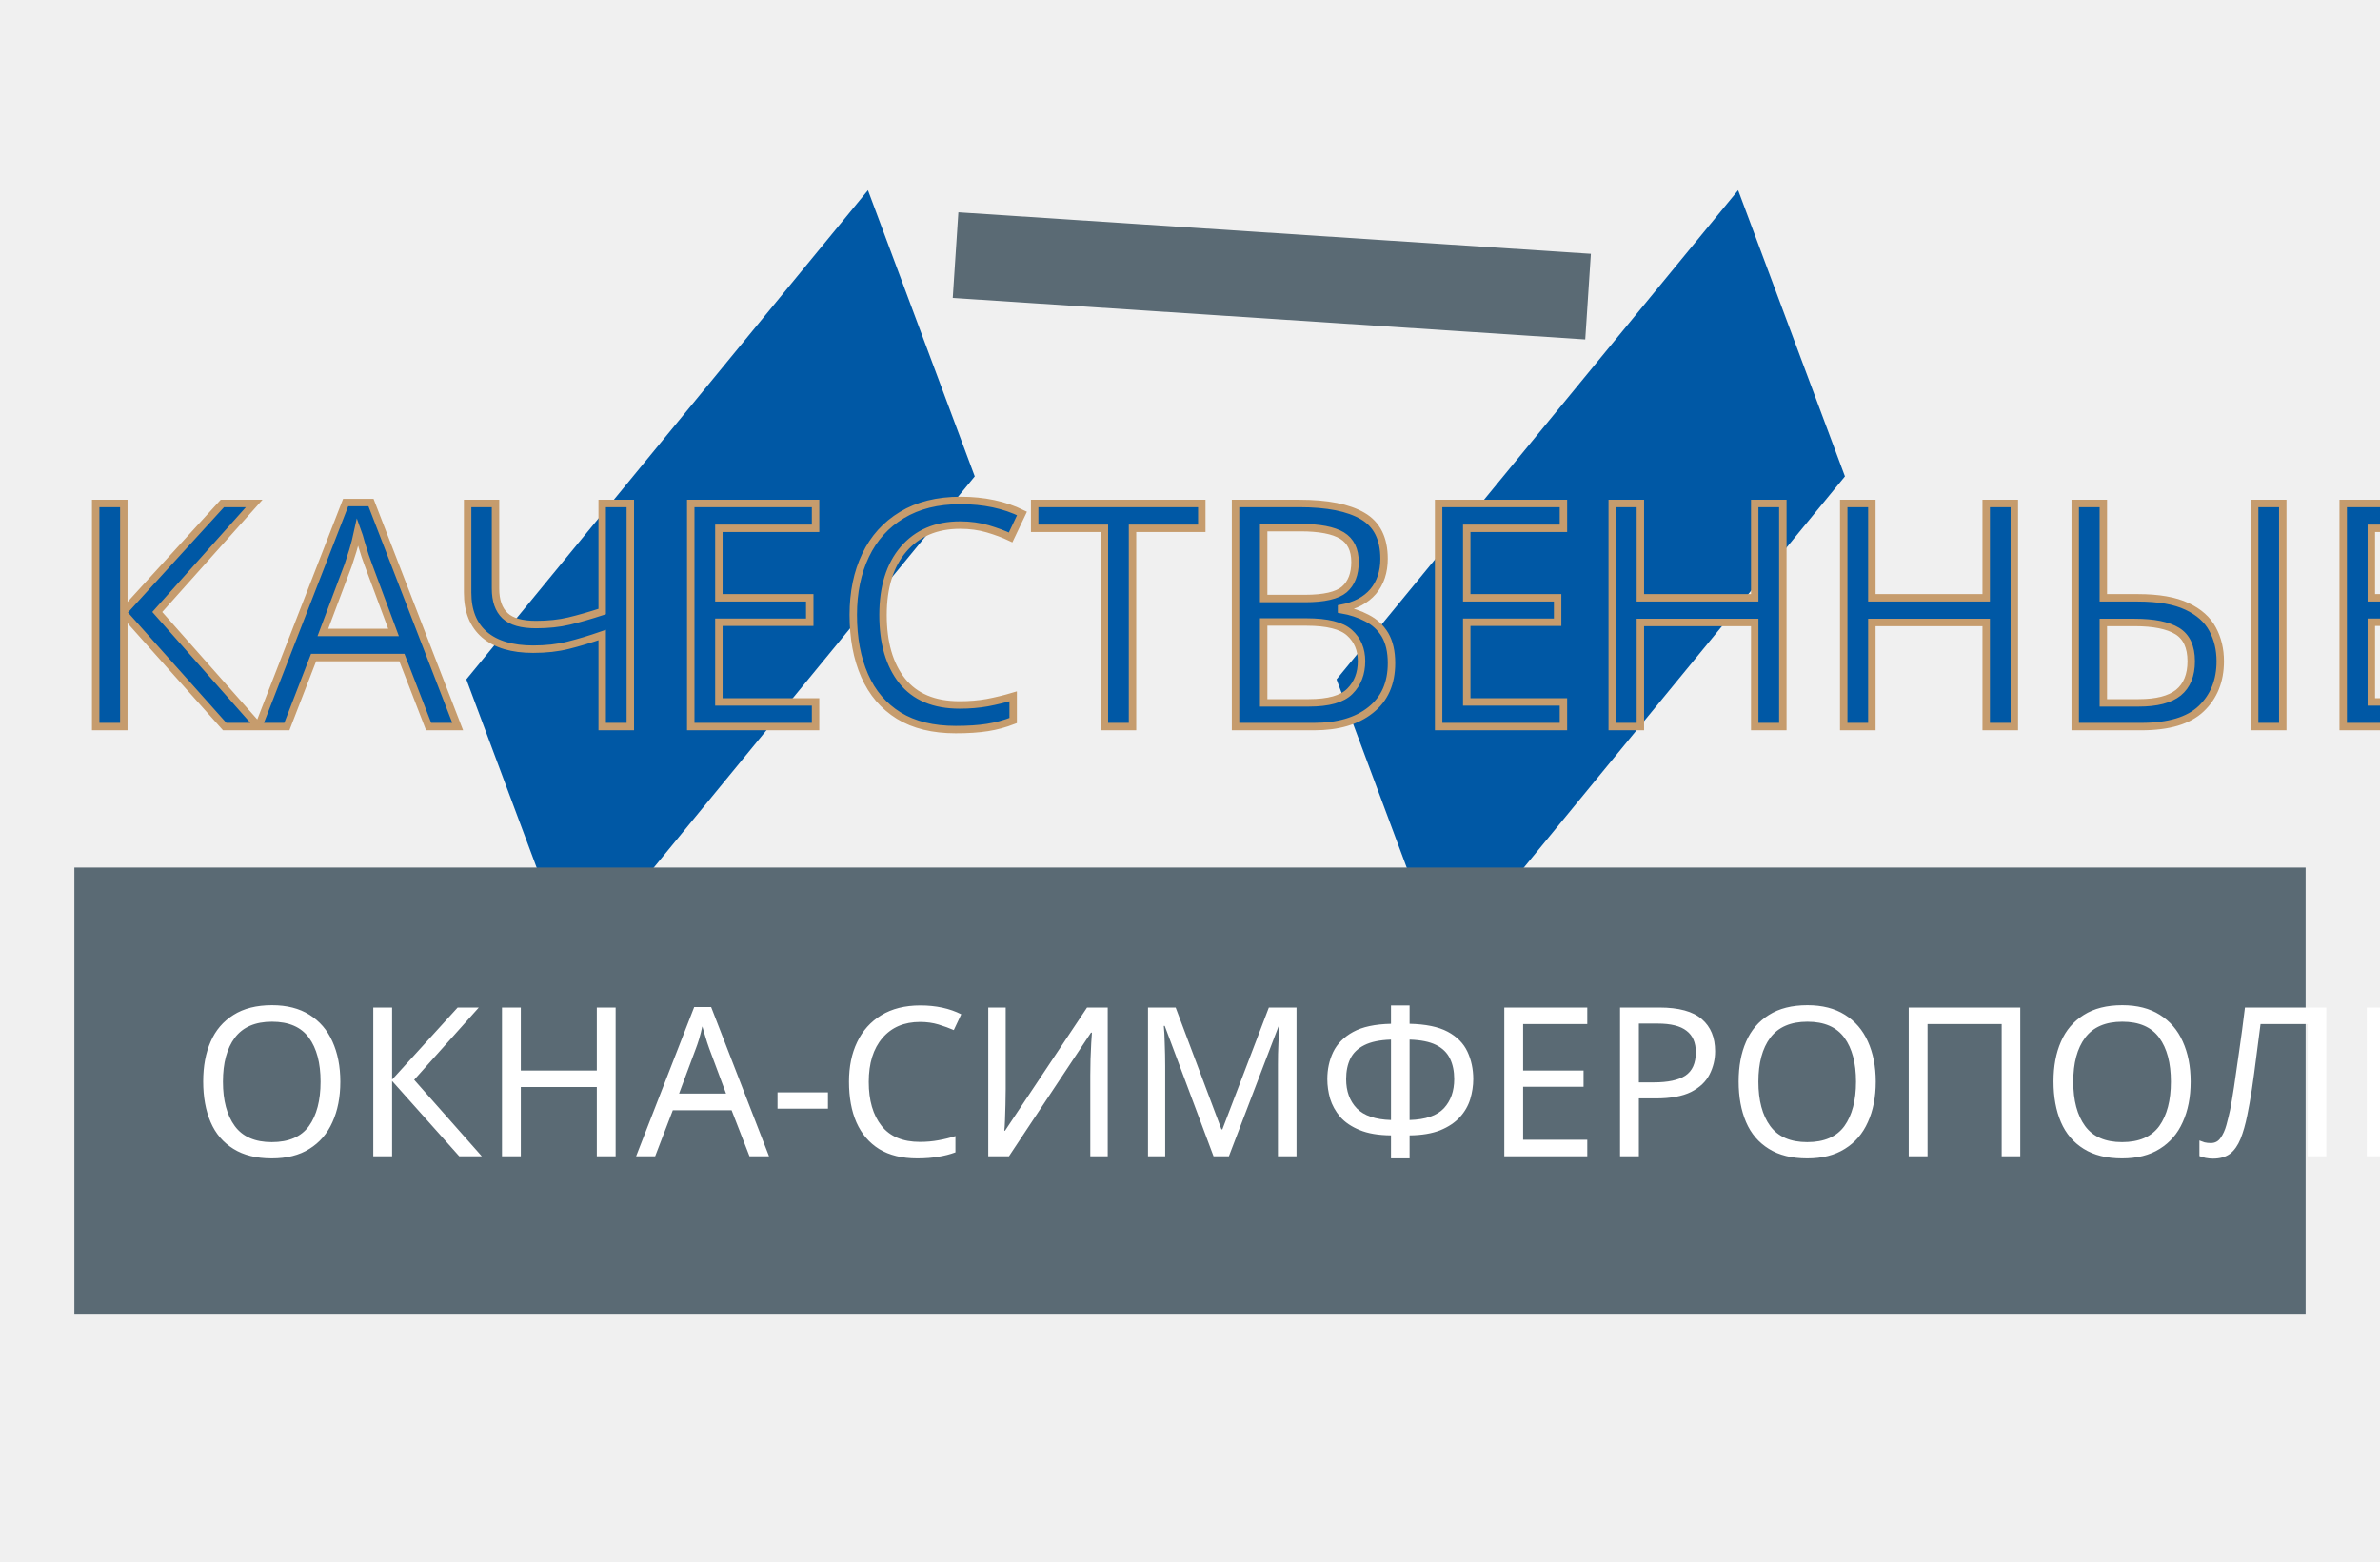
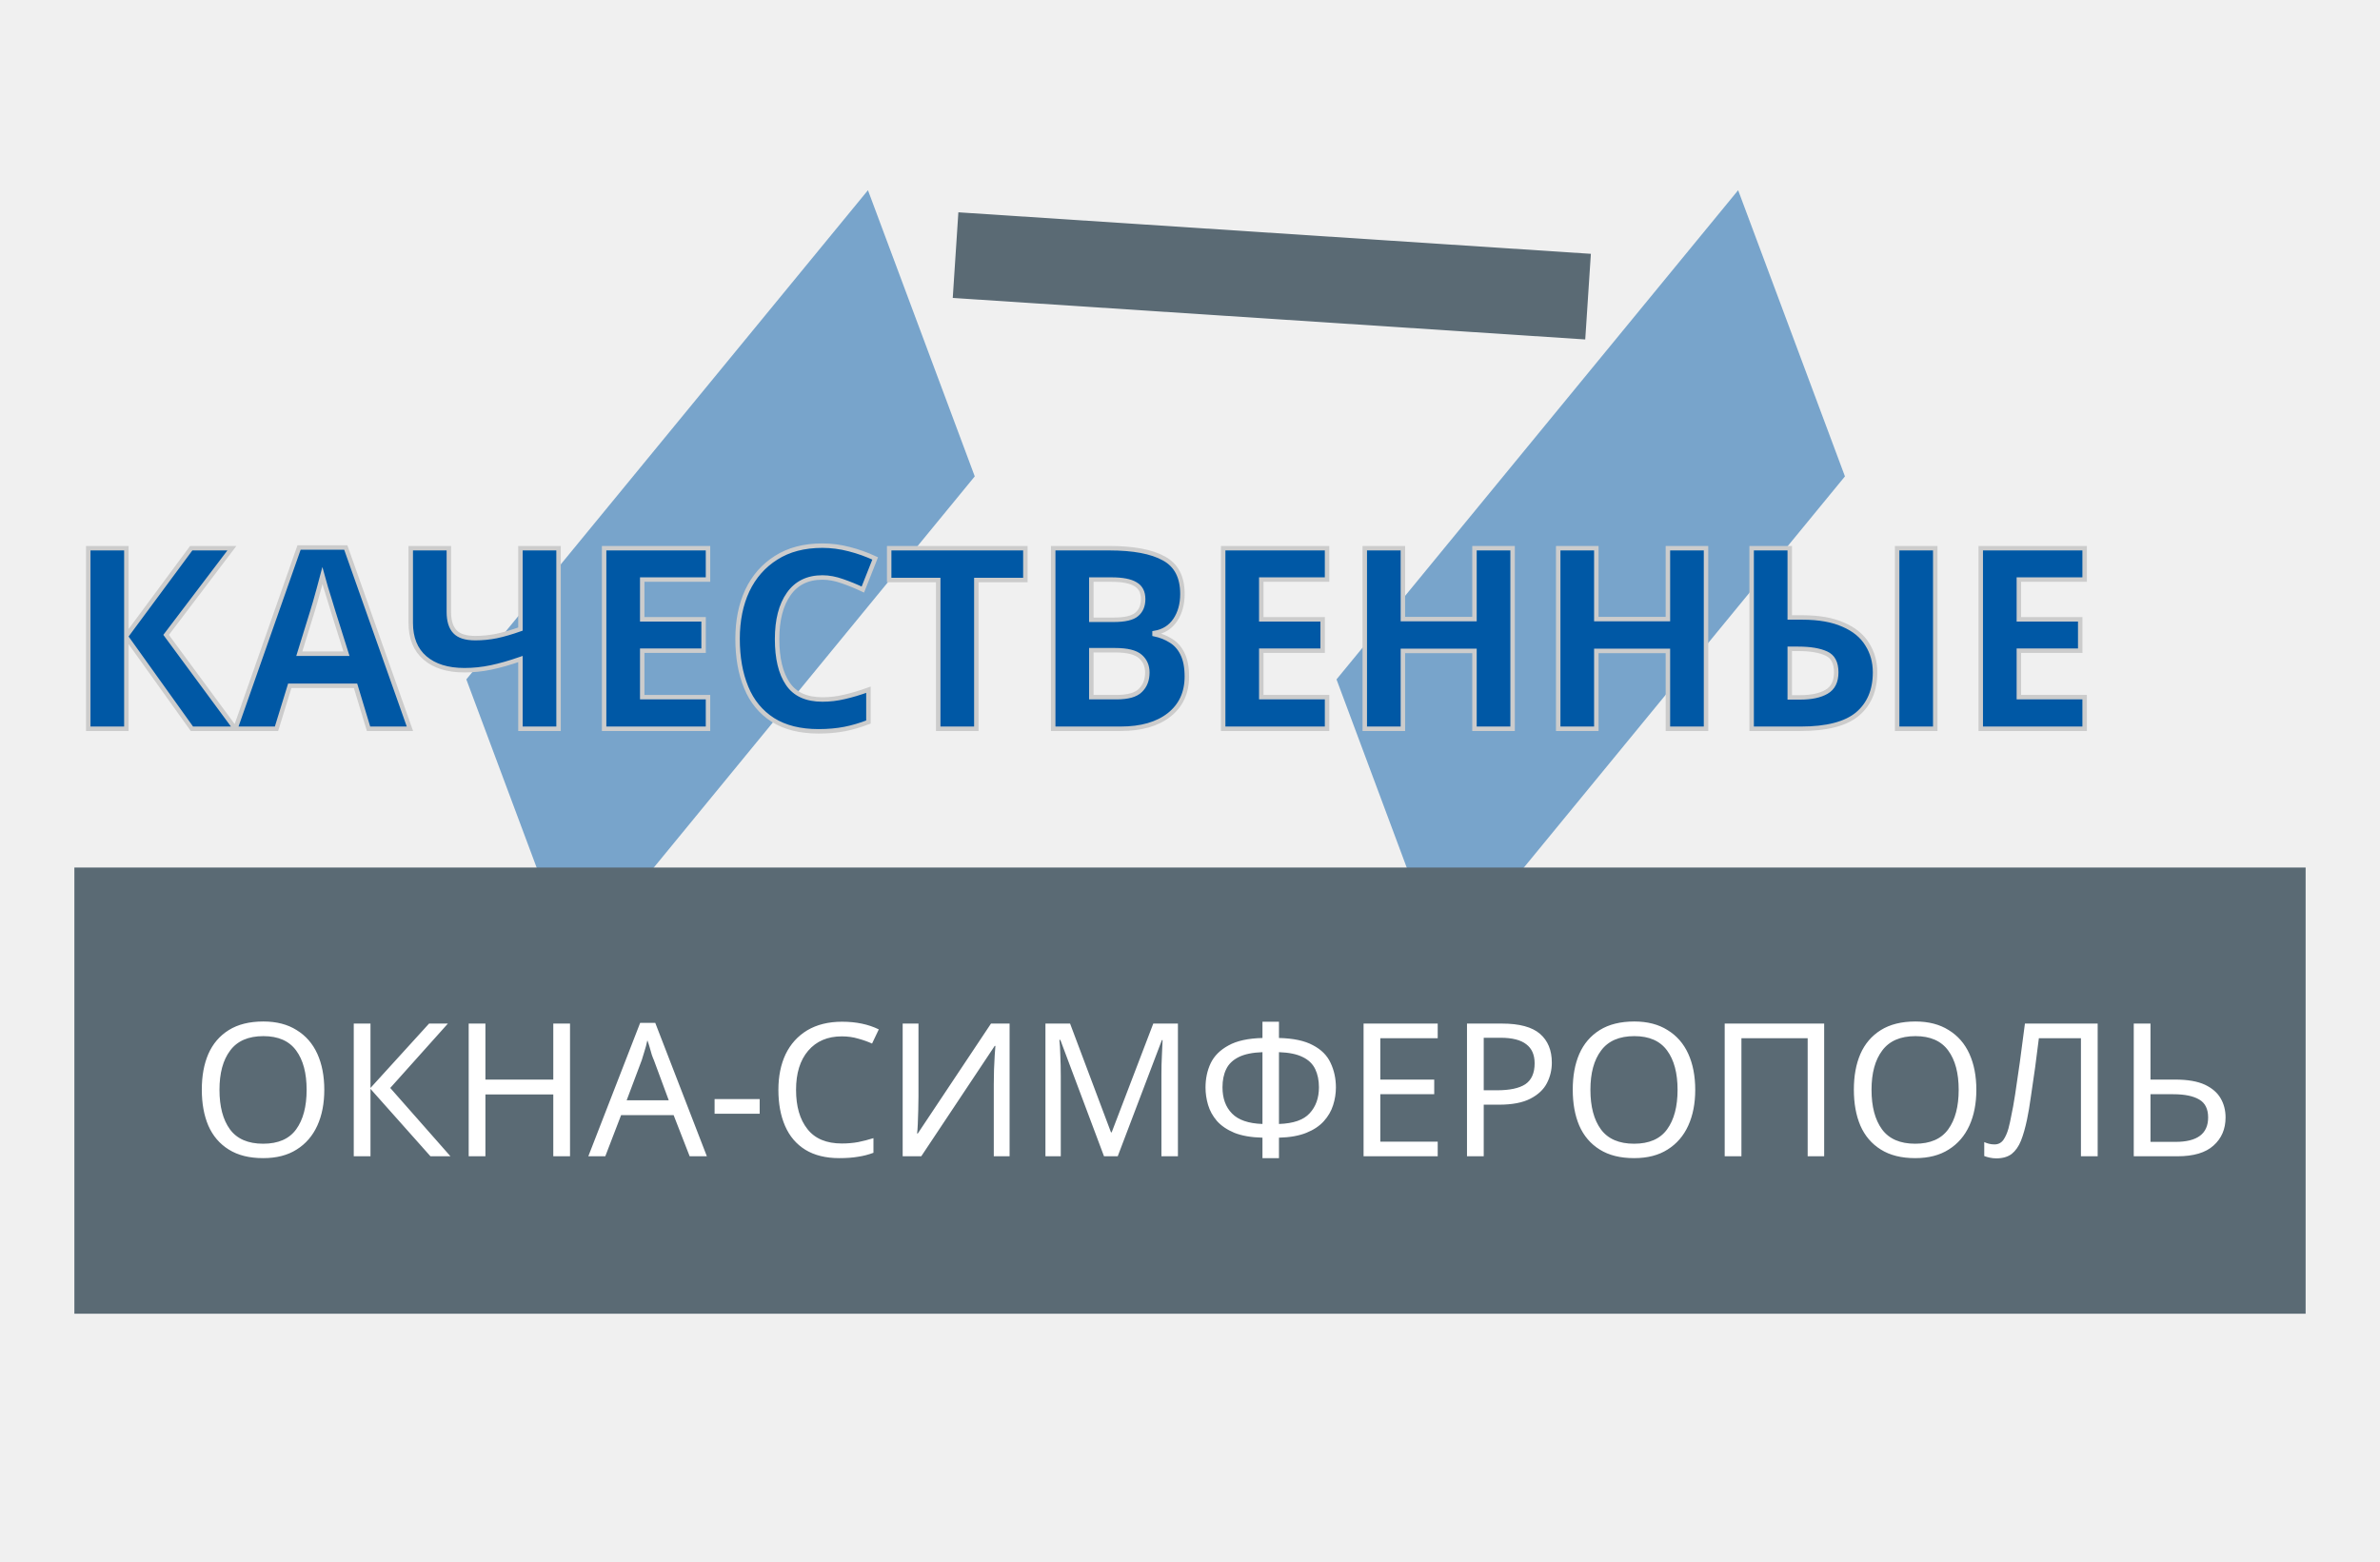
<svg xmlns="http://www.w3.org/2000/svg" version="1.1" x="0px" y="0px" viewBox="0 0 160 105" enable-background="new 0 0 160 105" xml:space="preserve">
-   <g id="Слой_4">
-     <polygon fill="#0058A5" points="58.35,12.79 65.53,32.03 38.54,64.93 31.35,45.68  " />
-     <polygon fill="#0058A5" points="116.85,12.79 124.03,32.03 97.03,64.93 89.85,45.68  " />
-   </g>
-   <g id="Слой_1">
-     <text transform="matrix(1 0 0 1 4.4016 48.8519)" fill="#0058A5" stroke="#C69C6D" stroke-width="0.5" stroke-miterlimit="10" font-family="'JetBrainsMono-Regular'" font-size="21px">КАЧЕСТВЕННЫЕ</text>
-     <rect x="64.19" y="15.68" transform="matrix(-0.9979 -0.0655 0.0655 -0.9979 169.5993 42.6755)" fill="#5A6A74" width="42.61" height="5.77" />
-   </g>
-   <g id="Слой_2">
-     <rect x="5" y="58.33" fill="#5A6A74" width="150" height="30" />
-   </g>
-   <g id="Слой_3">
-     <text transform="matrix(1 0 0 1 12.8013 77.7442)" fill="#FFFFFF" font-family="'JetBrainsMono-Regular'" font-size="14px">ОКНА-СИМФЕРОПОЛЬ</text>
-   </g>
+   <polygon fill="#0058A5" points="58.35,12.79 65.53,32.03 38.54,64.93 31.35,45.68" opacity="0.5" />
+   <polygon fill="#0058A5" points="116.85,12.79 124.03,32.03 97.03,64.93 89.85,45.68" opacity="0.5" />
+   <text transform="matrix(1 0 0 1 4.4016 49)" fill="#0058A5" stroke="#ccc" stroke-width="0.3" stroke-miterlimit="10" font-family="'JetBrainsMono-Regular'" font-size="17px" font-weight="700">КАЧЕСТВЕННЫЕ</text>
+   <rect x="64.19" y="15.68" transform="matrix(-0.9979 -0.0655 0.0655 -0.9979 169.5993 42.6755)" fill="#5A6A74" width="42.61" height="5.77" />
+   <rect x="5" y="58.33" fill="#5A6A74" width="150" height="30" />
+   <text transform="matrix(1 0 0 1 12.8013 77.7442)" fill="#FFFFFF" font-family="'JetBrainsMono-Regular'" font-size="12.5px">ОКНА-СИМФЕРОПОЛЬ</text>
</svg>
